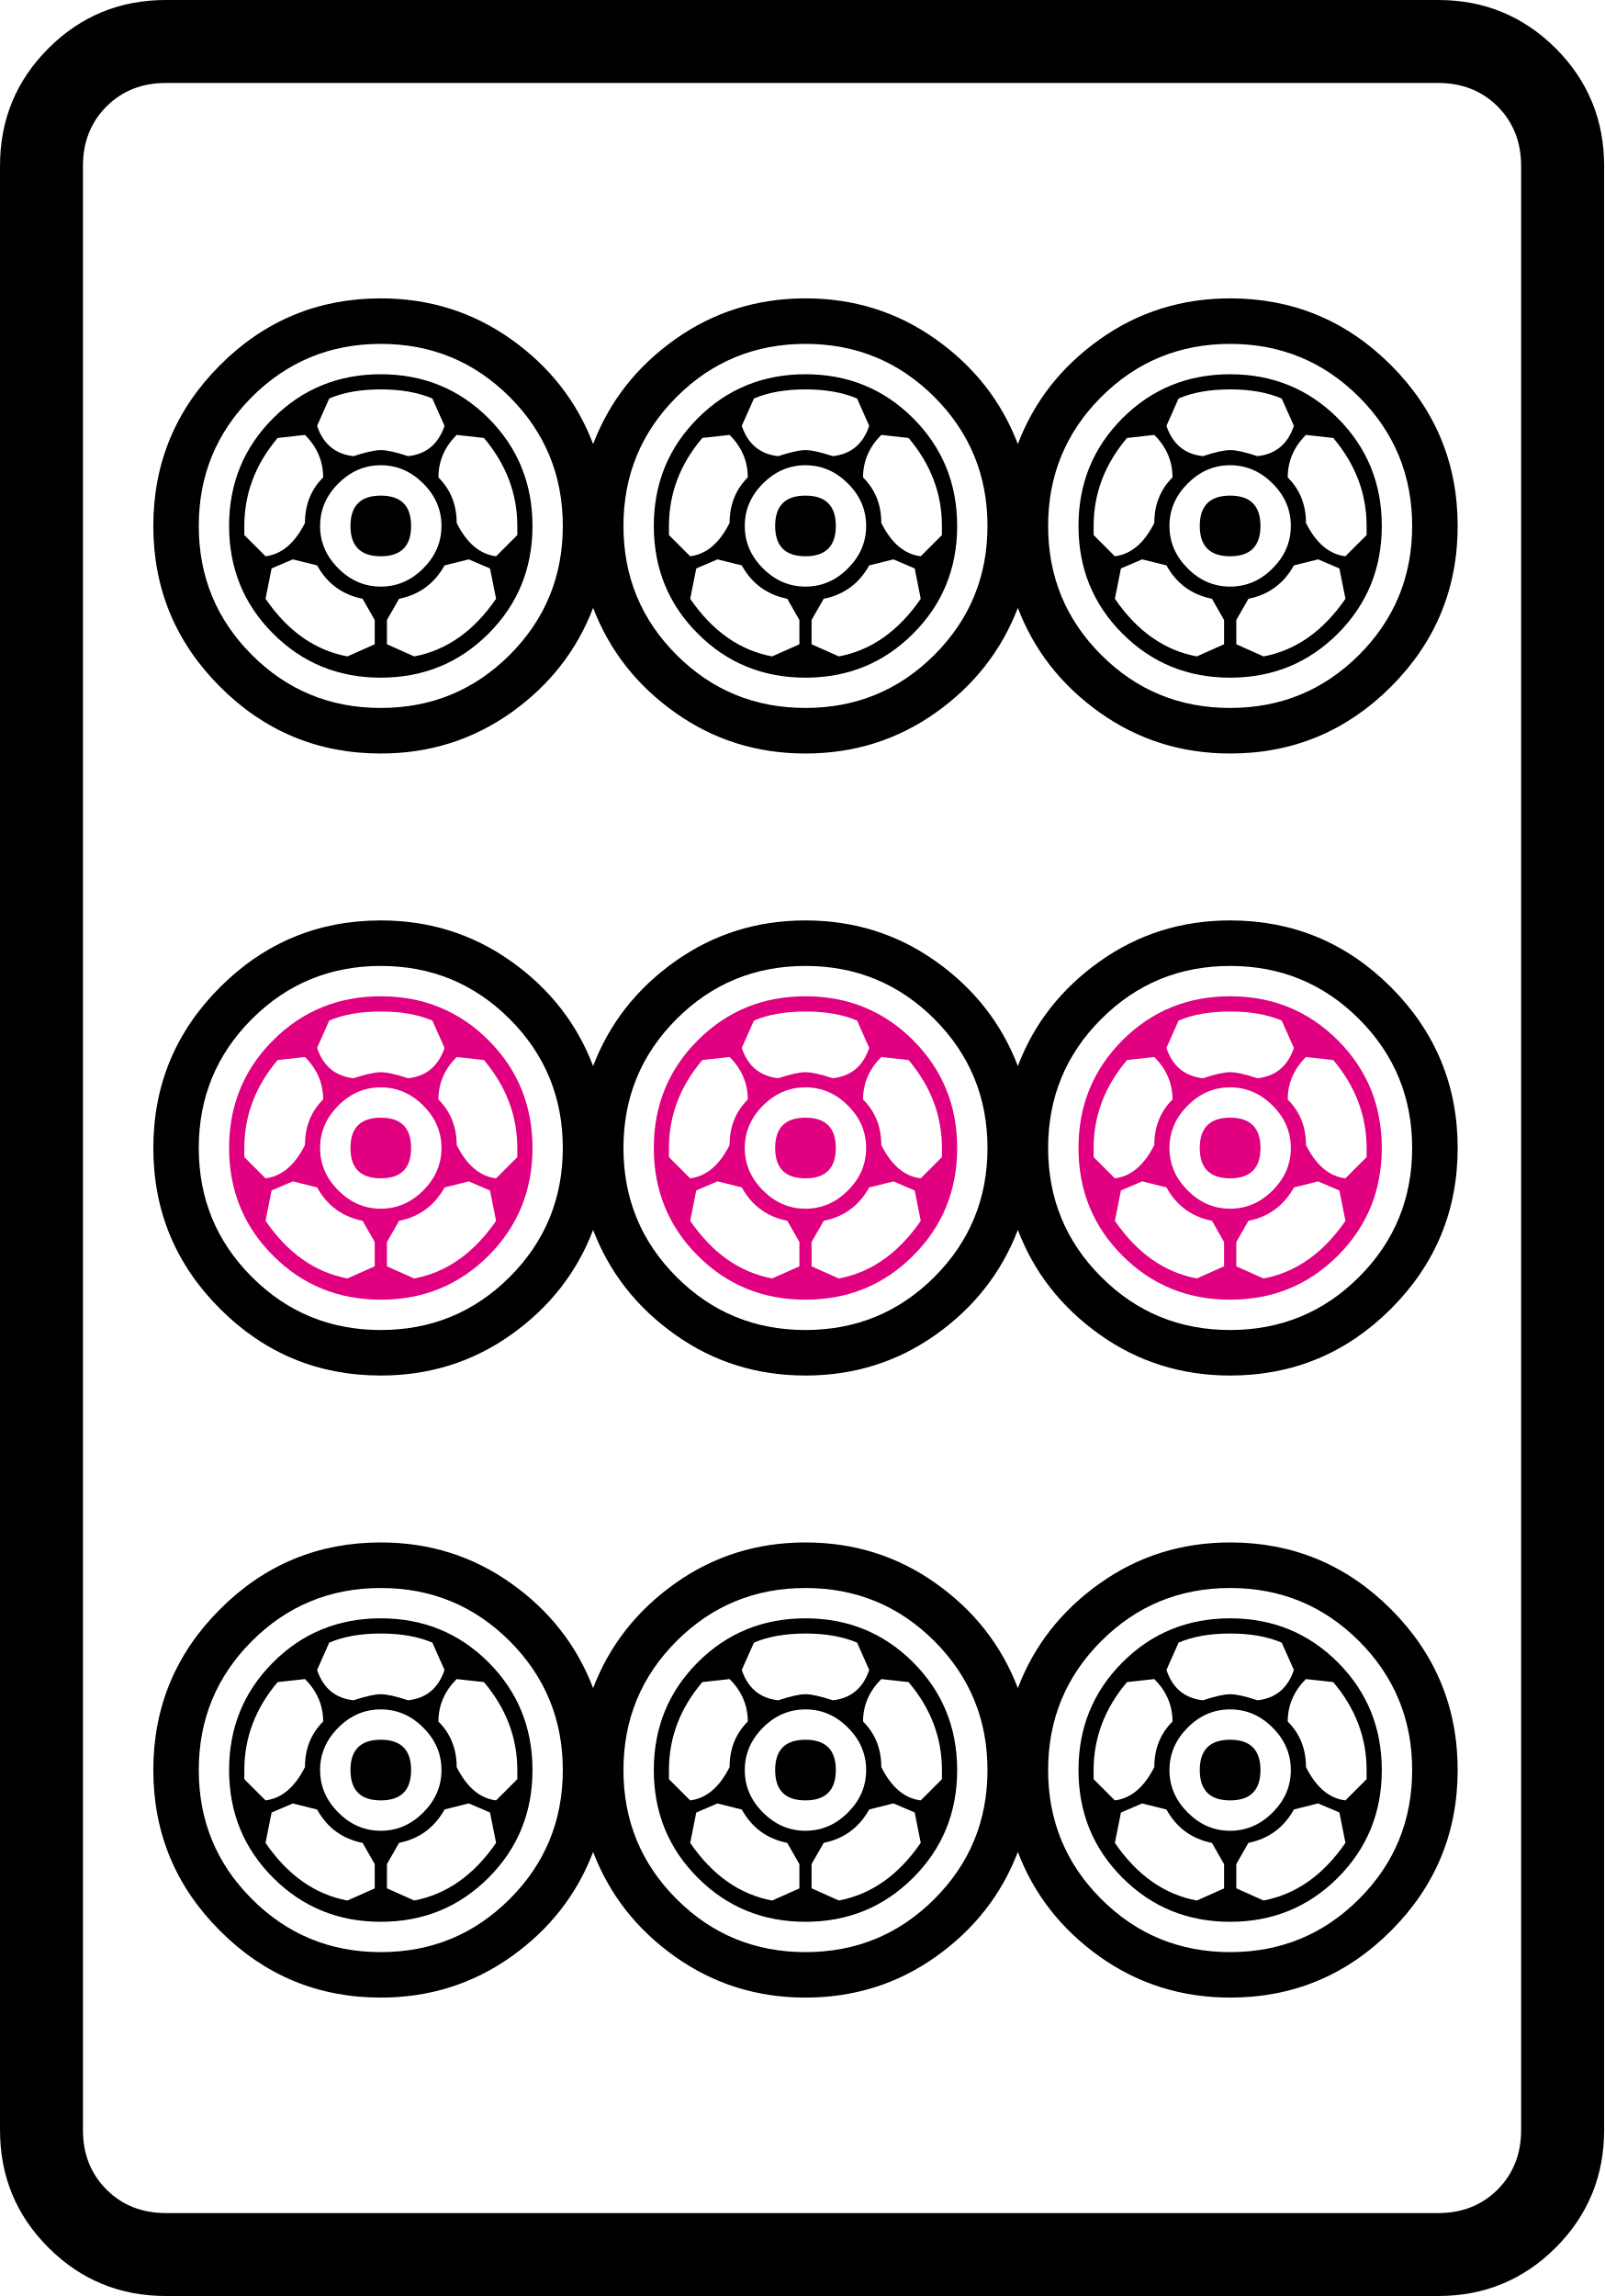
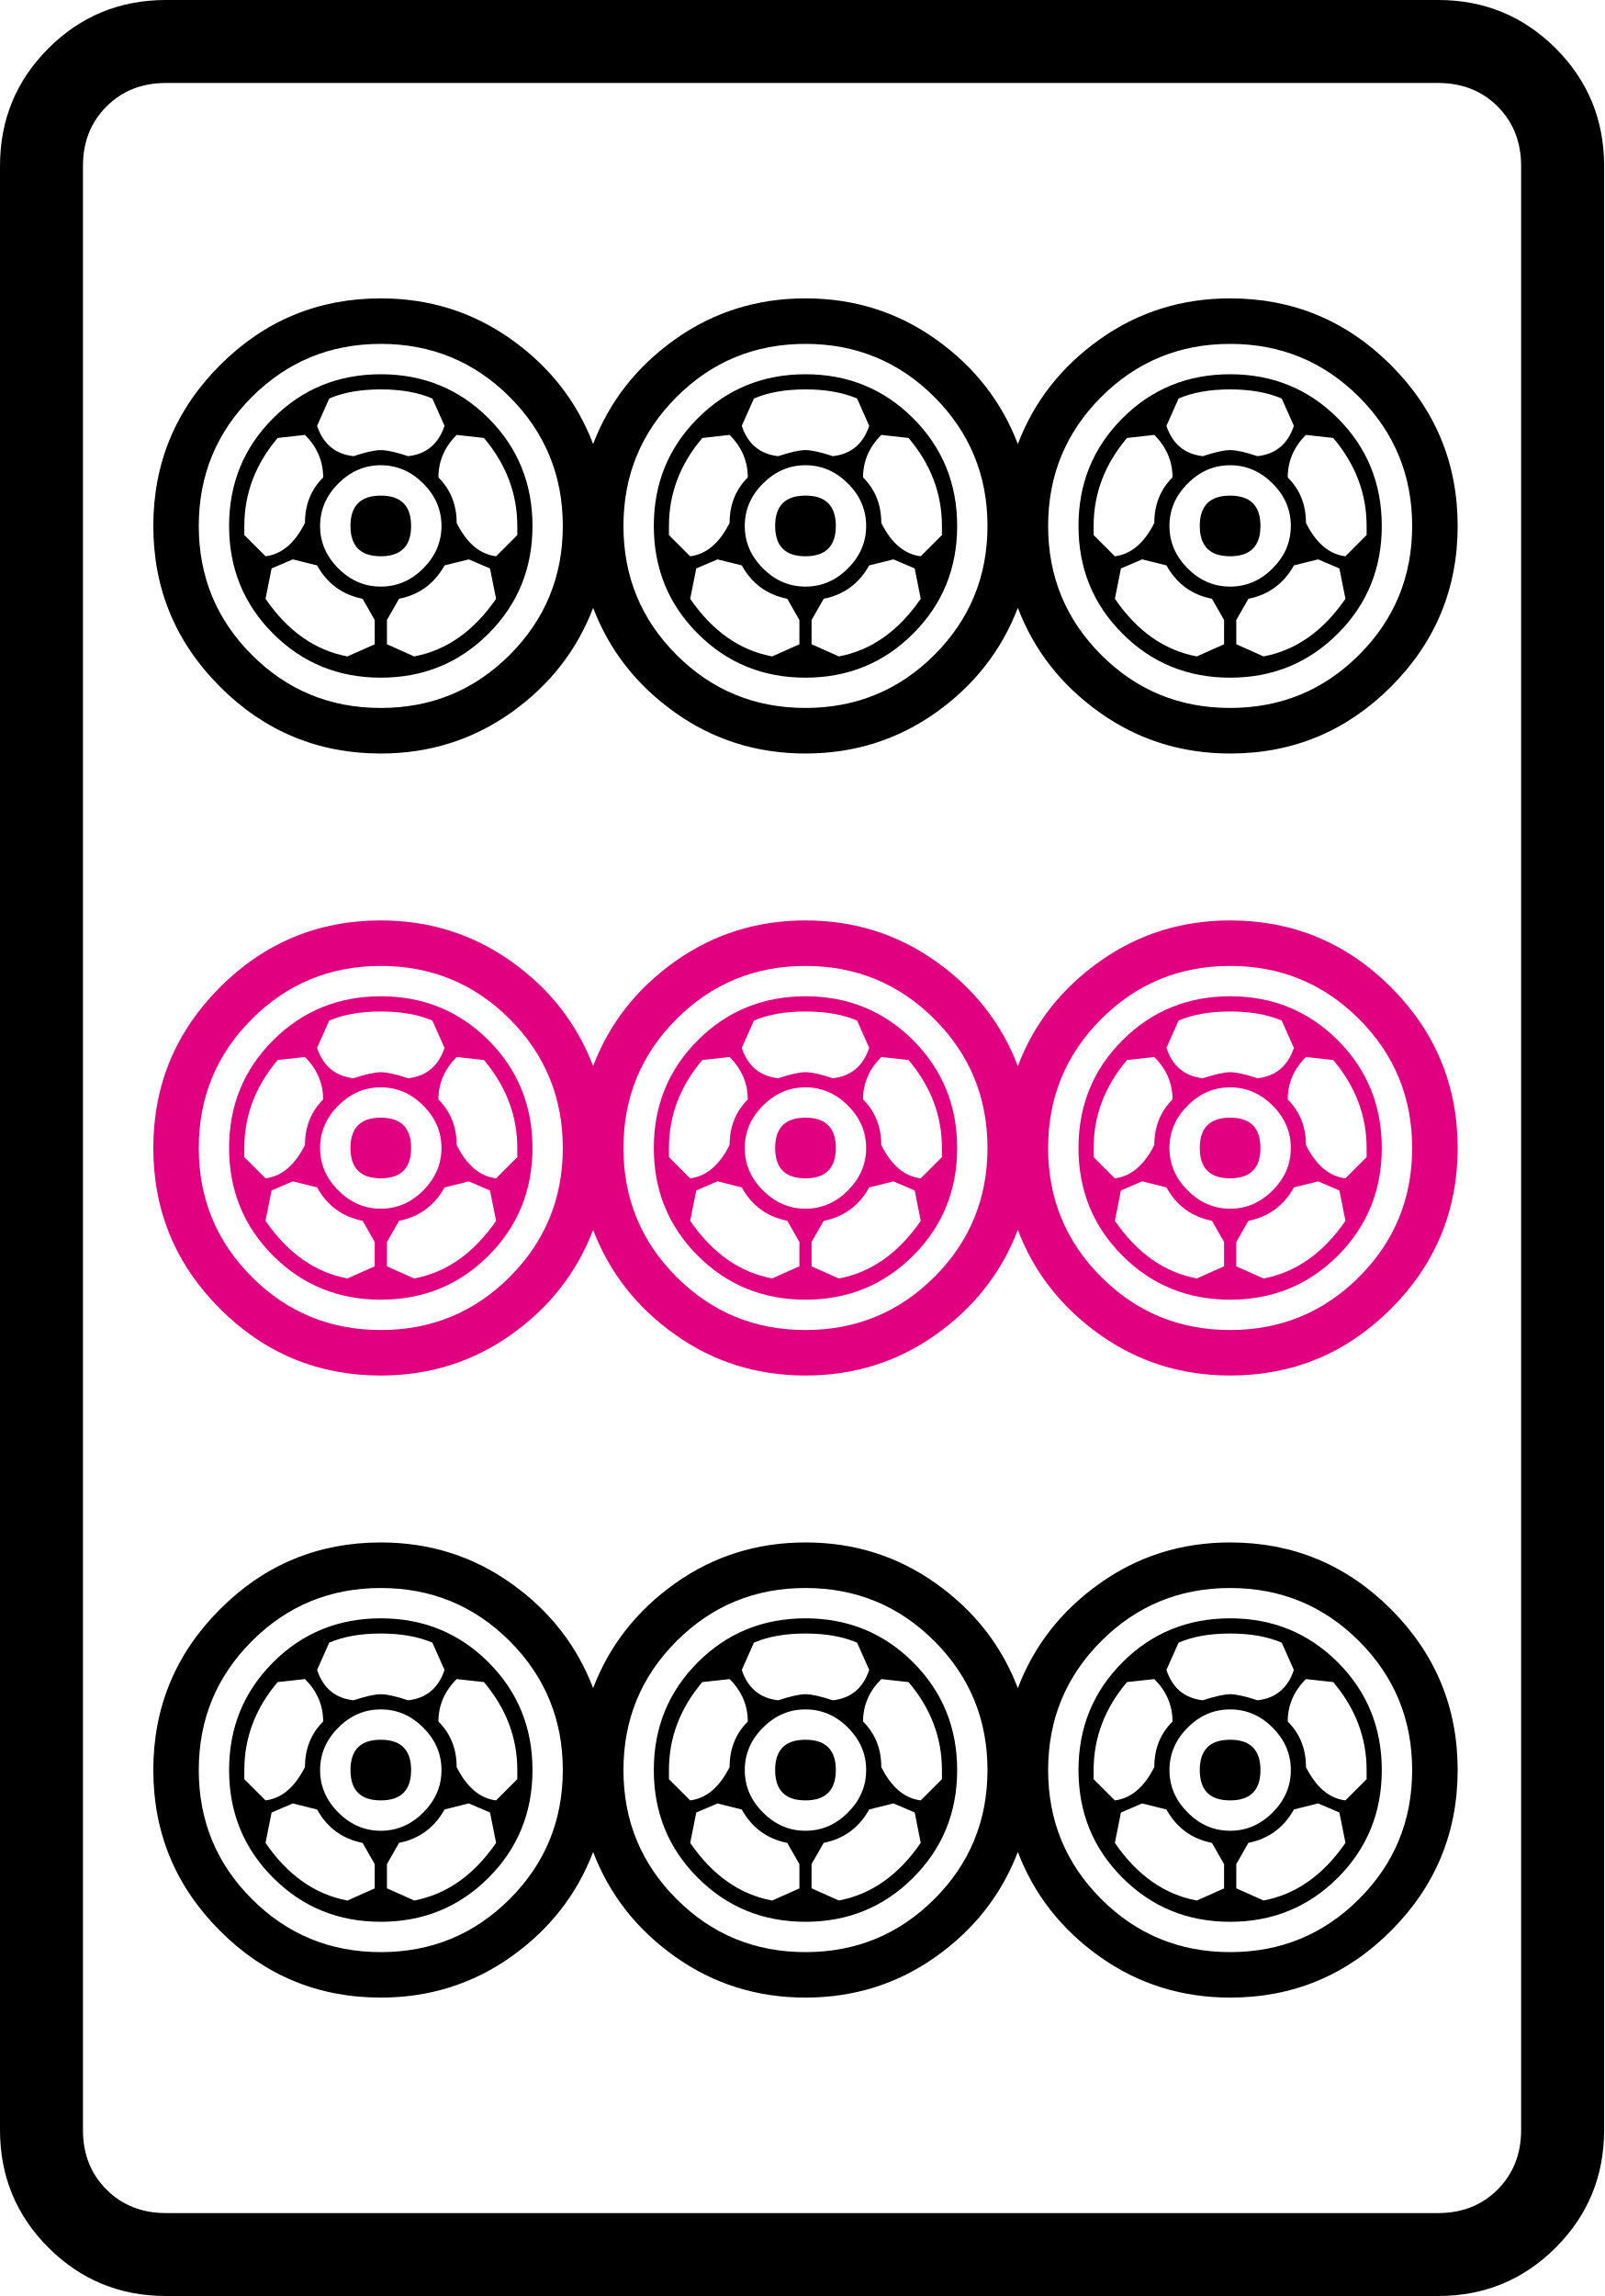
<svg xmlns="http://www.w3.org/2000/svg" version="1.1" id="图层_1" x="0px" y="0px" width="139.764" height="200" viewBox="0 0 139.764 200" enable-background="new 0 0 714 341" xml:space="preserve">
  <defs id="defs619" />
  <g transform="matrix(4.033234,0,0,4.033234,-1300.504,-611.5028)" id="g1753">
    <path id="path168" d="m 357.1,155.2 v 42.419 c 0,0.995 -0.349,1.842 -1.045,2.539 -0.697,0.697 -1.544,1.046 -2.54,1.046 h -27.483 c -0.996,0 -1.843,-0.349 -2.54,-1.046 -0.697,-0.697 -1.045,-1.544 -1.045,-2.539 V 155.2 c 0,-0.995 0.348,-1.842 1.045,-2.539 0.697,-0.697 1.543,-1.045 2.54,-1.045 h 27.483 c 0.995,0 1.842,0.349 2.54,1.045 0.696,0.697 1.045,1.544 1.045,2.539 z m -3.585,-1.792 h -27.483 c -0.519,0 -0.947,0.17 -1.285,0.508 -0.339,0.339 -0.508,0.768 -0.508,1.285 v 42.419 c 0,0.517 0.169,0.946 0.508,1.285 0.338,0.338 0.766,0.508 1.285,0.508 h 27.483 c 0.518,0 0.946,-0.17 1.284,-0.508 0.338,-0.339 0.508,-0.768 0.508,-1.285 V 155.2 c 0,-0.517 -0.17,-0.946 -0.508,-1.285 -0.338,-0.337 -0.766,-0.507 -1.284,-0.507 z" />
-     <path style="fill:#000000;fill-opacity:1" id="path170" d="m 327.2,179.883 c -0.961,-0.96 -1.441,-2.119 -1.441,-3.473 0,-1.354 0.48,-2.512 1.441,-3.473 0.961,-0.96 2.119,-1.442 3.473,-1.442 1.048,0 1.987,0.295 2.818,0.885 0.83,0.589 1.419,1.343 1.769,2.26 0.35,-0.917 0.939,-1.671 1.77,-2.26 0.83,-0.59 1.77,-0.885 2.817,-0.885 1.049,0 1.988,0.295 2.818,0.885 0.83,0.589 1.419,1.343 1.77,2.26 0.348,-0.917 0.938,-1.671 1.769,-2.26 0.829,-0.59 1.77,-0.885 2.818,-0.885 1.353,0 2.511,0.481 3.473,1.442 0.96,0.961 1.441,2.119 1.441,3.473 0,1.354 -0.481,2.513 -1.441,3.473 -0.962,0.961 -2.12,1.441 -3.473,1.441 -1.048,0 -1.989,-0.294 -2.818,-0.884 -0.83,-0.59 -1.42,-1.343 -1.769,-2.261 -0.351,0.917 -0.94,1.671 -1.77,2.261 -0.83,0.59 -1.769,0.884 -2.818,0.884 -1.048,0 -1.988,-0.294 -2.817,-0.884 -0.831,-0.59 -1.42,-1.343 -1.77,-2.261 -0.35,0.917 -0.939,1.671 -1.769,2.261 -0.831,0.59 -1.77,0.884 -2.818,0.884 -1.355,0 -2.512,-0.48 -3.473,-1.441 z m 0.688,-6.258 c -0.765,0.765 -1.147,1.693 -1.147,2.785 0,1.092 0.382,2.021 1.147,2.785 0.764,0.765 1.692,1.146 2.785,1.146 1.092,0 2.02,-0.382 2.785,-1.146 0.764,-0.764 1.147,-1.693 1.147,-2.785 0,-1.092 -0.383,-2.02 -1.147,-2.785 -0.765,-0.764 -1.693,-1.147 -2.785,-1.147 -1.092,0 -2.021,0.383 -2.785,1.147 z m 9.174,0 c -0.765,0.765 -1.147,1.693 -1.147,2.785 0,1.092 0.382,2.021 1.147,2.785 0.764,0.765 1.692,1.146 2.785,1.146 1.092,0 2.02,-0.382 2.785,-1.146 0.764,-0.764 1.147,-1.693 1.147,-2.785 0,-1.092 -0.383,-2.02 -1.147,-2.785 -0.765,-0.764 -1.693,-1.147 -2.785,-1.147 -1.093,0 -2.021,0.383 -2.785,1.147 z m 9.174,0 c -0.765,0.765 -1.147,1.693 -1.147,2.785 0,1.092 0.382,2.021 1.147,2.785 0.764,0.765 1.692,1.146 2.785,1.146 1.091,0 2.02,-0.382 2.785,-1.146 0.764,-0.764 1.147,-1.693 1.147,-2.785 0,-1.092 -0.383,-2.02 -1.147,-2.785 -0.765,-0.764 -1.693,-1.147 -2.785,-1.147 -1.093,0 -2.021,0.383 -2.785,1.147 z" />
+     <path style="fill:#e00080;fill-opacity:1;font-variation-settings:normal;opacity:1;vector-effect:none;stroke-width:1;stroke-linecap:butt;stroke-linejoin:miter;stroke-miterlimit:4;stroke-dasharray:none;stroke-dashoffset:0;stroke-opacity:1;-inkscape-stroke:none;stop-color:#000000;stop-opacity:1" id="path170" d="m 327.2,179.883 c -0.961,-0.96 -1.441,-2.119 -1.441,-3.473 0,-1.354 0.48,-2.512 1.441,-3.473 0.961,-0.96 2.119,-1.442 3.473,-1.442 1.048,0 1.987,0.295 2.818,0.885 0.83,0.589 1.419,1.343 1.769,2.26 0.35,-0.917 0.939,-1.671 1.77,-2.26 0.83,-0.59 1.77,-0.885 2.817,-0.885 1.049,0 1.988,0.295 2.818,0.885 0.83,0.589 1.419,1.343 1.77,2.26 0.348,-0.917 0.938,-1.671 1.769,-2.26 0.829,-0.59 1.77,-0.885 2.818,-0.885 1.353,0 2.511,0.481 3.473,1.442 0.96,0.961 1.441,2.119 1.441,3.473 0,1.354 -0.481,2.513 -1.441,3.473 -0.962,0.961 -2.12,1.441 -3.473,1.441 -1.048,0 -1.989,-0.294 -2.818,-0.884 -0.83,-0.59 -1.42,-1.343 -1.769,-2.261 -0.351,0.917 -0.94,1.671 -1.77,2.261 -0.83,0.59 -1.769,0.884 -2.818,0.884 -1.048,0 -1.988,-0.294 -2.817,-0.884 -0.831,-0.59 -1.42,-1.343 -1.77,-2.261 -0.35,0.917 -0.939,1.671 -1.769,2.261 -0.831,0.59 -1.77,0.884 -2.818,0.884 -1.355,0 -2.512,-0.48 -3.473,-1.441 z m 0.688,-6.258 c -0.765,0.765 -1.147,1.693 -1.147,2.785 0,1.092 0.382,2.021 1.147,2.785 0.764,0.765 1.692,1.146 2.785,1.146 1.092,0 2.02,-0.382 2.785,-1.146 0.764,-0.764 1.147,-1.693 1.147,-2.785 0,-1.092 -0.383,-2.02 -1.147,-2.785 -0.765,-0.764 -1.693,-1.147 -2.785,-1.147 -1.092,0 -2.021,0.383 -2.785,1.147 z m 9.174,0 c -0.765,0.765 -1.147,1.693 -1.147,2.785 0,1.092 0.382,2.021 1.147,2.785 0.764,0.765 1.692,1.146 2.785,1.146 1.092,0 2.02,-0.382 2.785,-1.146 0.764,-0.764 1.147,-1.693 1.147,-2.785 0,-1.092 -0.383,-2.02 -1.147,-2.785 -0.765,-0.764 -1.693,-1.147 -2.785,-1.147 -1.093,0 -2.021,0.383 -2.785,1.147 z m 9.174,0 c -0.765,0.765 -1.147,1.693 -1.147,2.785 0,1.092 0.382,2.021 1.147,2.785 0.764,0.765 1.692,1.146 2.785,1.146 1.091,0 2.02,-0.382 2.785,-1.146 0.764,-0.764 1.147,-1.693 1.147,-2.785 0,-1.092 -0.383,-2.02 -1.147,-2.785 -0.765,-0.764 -1.693,-1.147 -2.785,-1.147 -1.093,0 -2.021,0.383 -2.785,1.147 z" />
    <path style="fill:#e00080;font-variation-settings:normal;opacity:1;vector-effect:none;fill-opacity:1;stroke-width:1;stroke-linecap:butt;stroke-linejoin:miter;stroke-miterlimit:4;stroke-dasharray:none;stroke-dashoffset:0;stroke-opacity:1;-inkscape-stroke:none;stop-color:#000000;stop-opacity:1" id="path172" d="m 328.347,178.736 c -0.634,-0.633 -0.951,-1.409 -0.951,-2.326 0,-0.917 0.316,-1.693 0.951,-2.327 0.633,-0.632 1.409,-0.95 2.326,-0.95 0.917,0 1.693,0.317 2.327,0.95 0.633,0.634 0.95,1.409 0.95,2.327 0,0.917 -0.317,1.693 -0.95,2.326 -0.634,0.633 -1.409,0.95 -2.327,0.95 -0.917,0.001 -1.693,-0.316 -2.326,-0.95 z m 0.688,-2.391 c 0,-0.394 0.13,-0.721 0.393,-0.983 0,-0.349 -0.131,-0.655 -0.393,-0.917 l -0.59,0.065 c -0.481,0.569 -0.72,1.203 -0.72,1.901 v 0.196 l 0.458,0.458 c 0.349,-0.043 0.633,-0.283 0.852,-0.72 z m 1.245,1.637 c -0.438,-0.087 -0.765,-0.327 -0.983,-0.721 l -0.524,-0.131 -0.459,0.197 -0.131,0.655 c 0.48,0.699 1.07,1.114 1.769,1.245 l 0.59,-0.262 v -0.525 z m -0.983,-3.734 c 0.131,0.393 0.394,0.612 0.787,0.655 0.262,-0.086 0.458,-0.13 0.589,-0.13 0.131,0 0.328,0.044 0.59,0.13 0.393,-0.042 0.655,-0.262 0.787,-0.655 l -0.263,-0.59 c -0.306,-0.131 -0.678,-0.196 -1.114,-0.196 -0.437,0 -0.809,0.065 -1.114,0.196 z m 0.459,1.245 c -0.263,0.262 -0.394,0.568 -0.394,0.917 0,0.35 0.131,0.655 0.394,0.917 0.262,0.262 0.567,0.394 0.917,0.394 0.349,0 0.655,-0.131 0.917,-0.394 0.262,-0.263 0.394,-0.567 0.394,-0.917 0,-0.349 -0.131,-0.655 -0.394,-0.917 -0.262,-0.262 -0.568,-0.393 -0.917,-0.393 -0.35,0 -0.655,0.131 -0.917,0.393 z m 0.917,1.572 c -0.437,0 -0.655,-0.218 -0.655,-0.655 0,-0.437 0.218,-0.655 0.655,-0.655 0.436,0 0.655,0.219 0.655,0.655 0,0.437 -0.219,0.655 -0.655,0.655 z m 0.721,2.163 c 0.698,-0.131 1.288,-0.546 1.77,-1.245 l -0.132,-0.655 -0.458,-0.197 -0.523,0.131 c -0.22,0.394 -0.547,0.634 -0.983,0.721 l -0.262,0.458 v 0.525 z m 0.918,-2.883 c 0.218,0.437 0.501,0.678 0.852,0.72 l 0.458,-0.458 v -0.196 c 0,-0.698 -0.241,-1.332 -0.721,-1.901 l -0.589,-0.065 c -0.262,0.262 -0.394,0.568 -0.394,0.917 0.262,0.262 0.394,0.589 0.394,0.983 z m 5.209,2.391 c -0.634,-0.633 -0.95,-1.409 -0.95,-2.326 0,-0.917 0.316,-1.693 0.95,-2.327 0.633,-0.632 1.409,-0.95 2.326,-0.95 0.917,0 1.692,0.317 2.326,0.95 0.633,0.634 0.951,1.409 0.951,2.327 0,0.917 -0.317,1.693 -0.951,2.326 -0.634,0.633 -1.409,0.95 -2.326,0.95 -0.917,0.001 -1.694,-0.316 -2.326,-0.95 z m 0.687,-2.391 c 0,-0.394 0.131,-0.721 0.393,-0.983 0,-0.349 -0.131,-0.655 -0.393,-0.917 l -0.589,0.065 c -0.482,0.569 -0.721,1.203 -0.721,1.901 v 0.196 l 0.458,0.458 c 0.35,-0.043 0.633,-0.283 0.852,-0.72 z m 1.246,1.637 c -0.437,-0.087 -0.765,-0.327 -0.983,-0.721 l -0.524,-0.131 -0.459,0.197 -0.131,0.655 c 0.48,0.699 1.07,1.114 1.77,1.245 l 0.589,-0.262 v -0.525 z m -0.983,-3.734 c 0.131,0.393 0.394,0.612 0.787,0.655 0.262,-0.086 0.458,-0.13 0.589,-0.13 0.131,0 0.328,0.044 0.59,0.13 0.393,-0.042 0.655,-0.262 0.787,-0.655 l -0.262,-0.59 c -0.306,-0.131 -0.678,-0.196 -1.114,-0.196 -0.436,0 -0.809,0.065 -1.114,0.196 z m 0.459,1.245 c -0.263,0.262 -0.394,0.568 -0.394,0.917 0,0.35 0.131,0.655 0.394,0.917 0.262,0.262 0.567,0.394 0.917,0.394 0.349,0 0.656,-0.131 0.917,-0.394 0.263,-0.262 0.394,-0.567 0.394,-0.917 0,-0.349 -0.131,-0.655 -0.394,-0.917 -0.262,-0.262 -0.568,-0.393 -0.917,-0.393 -0.35,0 -0.655,0.131 -0.917,0.393 z m 0.917,1.572 c -0.437,0 -0.655,-0.218 -0.655,-0.655 0,-0.437 0.218,-0.655 0.655,-0.655 0.437,0 0.656,0.219 0.656,0.655 -10e-4,0.437 -0.22,0.655 -0.656,0.655 z m 0.721,2.163 c 0.698,-0.131 1.288,-0.546 1.769,-1.245 l -0.13,-0.655 -0.459,-0.197 -0.524,0.131 c -0.219,0.394 -0.547,0.634 -0.983,0.721 l -0.262,0.458 v 0.525 z m 0.917,-2.883 c 0.218,0.437 0.501,0.678 0.852,0.72 l 0.458,-0.458 v -0.196 c 0,-0.698 -0.24,-1.332 -0.721,-1.901 l -0.589,-0.065 c -0.262,0.262 -0.394,0.568 -0.394,0.917 0.263,0.262 0.394,0.589 0.394,0.983 z m 5.21,2.391 c -0.634,-0.633 -0.95,-1.409 -0.95,-2.326 0,-0.917 0.316,-1.693 0.95,-2.327 0.632,-0.632 1.409,-0.95 2.326,-0.95 0.917,0 1.692,0.317 2.326,0.95 0.633,0.634 0.95,1.409 0.95,2.327 0,0.917 -0.317,1.693 -0.95,2.326 -0.634,0.633 -1.409,0.95 -2.326,0.95 -0.917,0.001 -1.694,-0.316 -2.326,-0.95 z m 0.688,-2.391 c 0,-0.394 0.13,-0.721 0.393,-0.983 0,-0.349 -0.131,-0.655 -0.393,-0.917 l -0.59,0.065 c -0.481,0.569 -0.721,1.203 -0.721,1.901 v 0.196 l 0.458,0.458 c 0.349,-0.043 0.634,-0.283 0.853,-0.72 z m 1.245,1.637 c -0.438,-0.087 -0.765,-0.327 -0.983,-0.721 l -0.524,-0.131 -0.459,0.197 -0.131,0.655 c 0.48,0.699 1.07,1.114 1.77,1.245 l 0.589,-0.262 v -0.525 z m -0.983,-3.734 c 0.131,0.393 0.394,0.612 0.787,0.655 0.262,-0.086 0.458,-0.13 0.59,-0.13 0.132,0 0.328,0.044 0.589,0.13 0.394,-0.042 0.656,-0.262 0.787,-0.655 l -0.263,-0.59 c -0.306,-0.131 -0.678,-0.196 -1.114,-0.196 -0.438,0 -0.809,0.065 -1.114,0.196 z m 0.459,1.245 c -0.262,0.262 -0.394,0.568 -0.394,0.917 0,0.35 0.132,0.655 0.394,0.917 0.262,0.262 0.567,0.394 0.917,0.394 0.349,0 0.655,-0.131 0.917,-0.394 0.263,-0.262 0.394,-0.567 0.394,-0.917 0,-0.349 -0.131,-0.655 -0.394,-0.917 -0.262,-0.262 -0.568,-0.393 -0.917,-0.393 -0.35,0 -0.656,0.131 -0.917,0.393 z m 0.917,1.572 c -0.438,0 -0.656,-0.218 -0.656,-0.655 0,-0.437 0.218,-0.655 0.656,-0.655 0.436,0 0.655,0.219 0.655,0.655 0,0.437 -0.219,0.655 -0.655,0.655 z m 0.721,2.163 c 0.698,-0.131 1.288,-0.546 1.77,-1.245 l -0.131,-0.655 -0.459,-0.197 -0.523,0.131 c -0.22,0.394 -0.547,0.634 -0.983,0.721 l -0.262,0.458 v 0.525 z m 0.917,-2.883 c 0.218,0.437 0.502,0.678 0.852,0.72 l 0.458,-0.458 v -0.196 c 0,-0.698 -0.24,-1.332 -0.721,-1.901 l -0.59,-0.065 c -0.262,0.262 -0.393,0.568 -0.393,0.917 0.263,0.262 0.394,0.589 0.394,0.983 z" />
    <path style="fill:#000000;fill-opacity:1" id="path174" d="m 327.2,193.317 c -0.961,-0.96 -1.441,-2.118 -1.441,-3.473 0,-1.354 0.48,-2.512 1.441,-3.473 0.961,-0.961 2.119,-1.442 3.473,-1.442 1.048,0 1.987,0.295 2.818,0.885 0.83,0.589 1.419,1.343 1.769,2.261 0.35,-0.917 0.939,-1.671 1.77,-2.261 0.83,-0.59 1.77,-0.885 2.817,-0.885 1.049,0 1.988,0.295 2.818,0.885 0.83,0.589 1.419,1.343 1.77,2.261 0.348,-0.917 0.938,-1.671 1.769,-2.261 0.829,-0.59 1.77,-0.885 2.818,-0.885 1.353,0 2.511,0.481 3.473,1.442 0.96,0.961 1.441,2.119 1.441,3.473 0,1.354 -0.481,2.513 -1.441,3.473 -0.962,0.962 -2.12,1.442 -3.473,1.442 -1.048,0 -1.989,-0.295 -2.818,-0.884 -0.83,-0.59 -1.42,-1.344 -1.769,-2.261 -0.351,0.917 -0.94,1.671 -1.77,2.261 -0.83,0.589 -1.769,0.884 -2.818,0.884 -1.048,0 -1.988,-0.295 -2.817,-0.884 -0.831,-0.59 -1.42,-1.344 -1.77,-2.261 -0.35,0.917 -0.939,1.671 -1.769,2.261 -0.831,0.589 -1.77,0.884 -2.818,0.884 -1.355,0 -2.512,-0.48 -3.473,-1.442 z m 0.688,-6.257 c -0.765,0.765 -1.147,1.693 -1.147,2.785 0,1.093 0.382,2.021 1.147,2.785 0.764,0.765 1.692,1.147 2.785,1.147 1.092,0 2.02,-0.382 2.785,-1.147 0.764,-0.763 1.147,-1.692 1.147,-2.785 0,-1.092 -0.383,-2.02 -1.147,-2.785 -0.765,-0.764 -1.693,-1.147 -2.785,-1.147 -1.092,0 -2.021,0.383 -2.785,1.147 z m 0.459,5.111 c -0.634,-0.633 -0.951,-1.409 -0.951,-2.326 0,-0.917 0.316,-1.692 0.951,-2.327 0.633,-0.633 1.409,-0.95 2.326,-0.95 0.917,0 1.693,0.317 2.327,0.95 0.633,0.634 0.95,1.41 0.95,2.327 0,0.917 -0.317,1.693 -0.95,2.326 -0.634,0.634 -1.409,0.951 -2.327,0.951 -0.917,0 -1.693,-0.317 -2.326,-0.951 z m 0.688,-2.391 c 0,-0.394 0.13,-0.722 0.393,-0.983 0,-0.349 -0.131,-0.656 -0.393,-0.917 l -0.59,0.065 c -0.481,0.568 -0.72,1.202 -0.72,1.9 v 0.197 l 0.458,0.458 c 0.349,-0.043 0.633,-0.284 0.852,-0.72 z m 1.245,1.638 c -0.438,-0.087 -0.765,-0.328 -0.983,-0.721 l -0.524,-0.131 -0.459,0.196 -0.131,0.656 c 0.48,0.699 1.07,1.114 1.769,1.245 l 0.59,-0.262 v -0.524 z m -0.983,-3.735 c 0.131,0.393 0.394,0.612 0.787,0.655 0.262,-0.086 0.458,-0.131 0.589,-0.131 0.131,0 0.328,0.045 0.59,0.131 0.393,-0.043 0.655,-0.262 0.787,-0.655 l -0.263,-0.59 c -0.306,-0.131 -0.678,-0.197 -1.114,-0.197 -0.437,0 -0.809,0.066 -1.114,0.197 z m 0.459,1.245 c -0.263,0.262 -0.394,0.568 -0.394,0.917 0,0.351 0.131,0.655 0.394,0.917 0.262,0.263 0.567,0.394 0.917,0.394 0.349,0 0.655,-0.131 0.917,-0.394 0.262,-0.262 0.394,-0.566 0.394,-0.917 0,-0.349 -0.131,-0.655 -0.394,-0.917 -0.262,-0.263 -0.568,-0.393 -0.917,-0.393 -0.35,0 -0.655,0.13 -0.917,0.393 z m 0.917,1.572 c -0.437,0 -0.655,-0.218 -0.655,-0.655 0,-0.436 0.218,-0.655 0.655,-0.655 0.436,0 0.655,0.219 0.655,0.655 0,0.437 -0.219,0.655 -0.655,0.655 z m 0.721,2.162 c 0.698,-0.131 1.288,-0.545 1.77,-1.245 l -0.132,-0.656 -0.458,-0.196 -0.523,0.131 c -0.22,0.393 -0.547,0.634 -0.983,0.721 l -0.262,0.458 v 0.524 z m 0.918,-2.882 c 0.218,0.436 0.501,0.677 0.852,0.72 l 0.458,-0.458 v -0.197 c 0,-0.698 -0.241,-1.332 -0.721,-1.9 l -0.589,-0.065 c -0.262,0.262 -0.394,0.568 -0.394,0.917 0.262,0.261 0.394,0.589 0.394,0.983 z m 4.75,-2.72 c -0.765,0.765 -1.147,1.693 -1.147,2.785 0,1.093 0.382,2.021 1.147,2.785 0.764,0.765 1.692,1.147 2.785,1.147 1.092,0 2.02,-0.382 2.785,-1.147 0.764,-0.763 1.147,-1.692 1.147,-2.785 0,-1.092 -0.383,-2.02 -1.147,-2.785 -0.765,-0.764 -1.693,-1.147 -2.785,-1.147 -1.093,0 -2.021,0.383 -2.785,1.147 z m 0.459,5.111 c -0.634,-0.633 -0.95,-1.409 -0.95,-2.326 0,-0.917 0.316,-1.692 0.95,-2.327 0.633,-0.633 1.409,-0.95 2.326,-0.95 0.917,0 1.692,0.317 2.326,0.95 0.633,0.634 0.951,1.41 0.951,2.327 0,0.917 -0.317,1.693 -0.951,2.326 -0.634,0.634 -1.409,0.951 -2.326,0.951 -0.917,0 -1.694,-0.317 -2.326,-0.951 z m 0.687,-2.391 c 0,-0.394 0.131,-0.722 0.393,-0.983 0,-0.349 -0.131,-0.656 -0.393,-0.917 l -0.589,0.065 c -0.482,0.568 -0.721,1.202 -0.721,1.9 v 0.197 l 0.458,0.458 c 0.35,-0.043 0.633,-0.284 0.852,-0.72 z m 1.246,1.638 c -0.437,-0.087 -0.765,-0.328 -0.983,-0.721 l -0.524,-0.131 -0.459,0.196 -0.131,0.656 c 0.48,0.699 1.07,1.114 1.77,1.245 l 0.589,-0.262 v -0.524 z m -0.983,-3.735 c 0.131,0.393 0.394,0.612 0.787,0.655 0.262,-0.086 0.458,-0.131 0.589,-0.131 0.131,0 0.328,0.045 0.59,0.131 0.393,-0.043 0.655,-0.262 0.787,-0.655 l -0.262,-0.59 c -0.306,-0.131 -0.678,-0.197 -1.114,-0.197 -0.436,0 -0.809,0.066 -1.114,0.197 z m 0.459,1.245 c -0.263,0.262 -0.394,0.568 -0.394,0.917 0,0.351 0.131,0.655 0.394,0.917 0.262,0.263 0.567,0.394 0.917,0.394 0.349,0 0.656,-0.131 0.917,-0.394 0.263,-0.262 0.394,-0.566 0.394,-0.917 0,-0.349 -0.131,-0.655 -0.394,-0.917 -0.262,-0.263 -0.568,-0.393 -0.917,-0.393 -0.35,0 -0.655,0.13 -0.917,0.393 z m 0.917,1.572 c -0.437,0 -0.655,-0.218 -0.655,-0.655 0,-0.436 0.218,-0.655 0.655,-0.655 0.437,0 0.656,0.219 0.656,0.655 -10e-4,0.437 -0.22,0.655 -0.656,0.655 z m 0.721,2.162 c 0.698,-0.131 1.288,-0.545 1.769,-1.245 l -0.13,-0.656 -0.459,-0.196 -0.524,0.131 c -0.219,0.393 -0.547,0.634 -0.983,0.721 l -0.262,0.458 v 0.524 z m 0.917,-2.882 c 0.218,0.436 0.501,0.677 0.852,0.72 l 0.458,-0.458 v -0.197 c 0,-0.698 -0.24,-1.332 -0.721,-1.9 l -0.589,-0.065 c -0.262,0.262 -0.394,0.568 -0.394,0.917 0.263,0.261 0.394,0.589 0.394,0.983 z m 4.751,-2.72 c -0.765,0.765 -1.147,1.693 -1.147,2.785 0,1.093 0.382,2.021 1.147,2.785 0.764,0.765 1.692,1.147 2.785,1.147 1.091,0 2.02,-0.382 2.785,-1.147 0.764,-0.763 1.147,-1.692 1.147,-2.785 0,-1.092 -0.383,-2.02 -1.147,-2.785 -0.765,-0.764 -1.693,-1.147 -2.785,-1.147 -1.093,0 -2.021,0.383 -2.785,1.147 z m 0.459,5.111 c -0.634,-0.633 -0.95,-1.409 -0.95,-2.326 0,-0.917 0.316,-1.692 0.95,-2.327 0.632,-0.633 1.409,-0.95 2.326,-0.95 0.917,0 1.692,0.317 2.326,0.95 0.633,0.634 0.95,1.41 0.95,2.327 0,0.917 -0.317,1.693 -0.95,2.326 -0.634,0.634 -1.409,0.951 -2.326,0.951 -0.917,0 -1.694,-0.317 -2.326,-0.951 z m 0.688,-2.391 c 0,-0.394 0.13,-0.722 0.393,-0.983 0,-0.349 -0.131,-0.656 -0.393,-0.917 l -0.59,0.065 c -0.481,0.568 -0.721,1.202 -0.721,1.9 v 0.197 l 0.458,0.458 c 0.349,-0.043 0.634,-0.284 0.853,-0.72 z m 1.245,1.638 c -0.438,-0.087 -0.765,-0.328 -0.983,-0.721 l -0.524,-0.131 -0.459,0.196 -0.131,0.656 c 0.48,0.699 1.07,1.114 1.77,1.245 l 0.589,-0.262 v -0.524 z m -0.983,-3.735 c 0.131,0.393 0.394,0.612 0.787,0.655 0.262,-0.086 0.458,-0.131 0.59,-0.131 0.132,0 0.328,0.045 0.589,0.131 0.394,-0.043 0.656,-0.262 0.787,-0.655 l -0.263,-0.59 c -0.306,-0.131 -0.678,-0.197 -1.114,-0.197 -0.438,0 -0.809,0.066 -1.114,0.197 z m 0.459,1.245 c -0.262,0.262 -0.394,0.568 -0.394,0.917 0,0.351 0.132,0.655 0.394,0.917 0.262,0.263 0.567,0.394 0.917,0.394 0.349,0 0.655,-0.131 0.917,-0.394 0.263,-0.262 0.394,-0.566 0.394,-0.917 0,-0.349 -0.131,-0.655 -0.394,-0.917 -0.262,-0.263 -0.568,-0.393 -0.917,-0.393 -0.35,0 -0.656,0.13 -0.917,0.393 z m 0.917,1.572 c -0.438,0 -0.656,-0.218 -0.656,-0.655 0,-0.436 0.218,-0.655 0.656,-0.655 0.436,0 0.655,0.219 0.655,0.655 0,0.437 -0.219,0.655 -0.655,0.655 z m 0.721,2.162 c 0.698,-0.131 1.288,-0.545 1.77,-1.245 l -0.131,-0.656 -0.459,-0.196 -0.523,0.131 c -0.22,0.393 -0.547,0.634 -0.983,0.721 l -0.262,0.458 v 0.524 z m 0.917,-2.882 c 0.218,0.436 0.502,0.677 0.852,0.72 l 0.458,-0.458 v -0.197 c 0,-0.698 -0.24,-1.332 -0.721,-1.9 l -0.59,-0.065 c -0.262,0.262 -0.393,0.568 -0.393,0.917 0.263,0.261 0.394,0.589 0.394,0.983 z" />
    <path style="fill:#000000;fill-opacity:1" id="path1" d="m 327.2,166.448 c -0.961,-0.96 -1.441,-2.119 -1.441,-3.473 0,-1.354 0.48,-2.511 1.441,-3.473 0.961,-0.961 2.119,-1.442 3.473,-1.442 1.048,0 1.987,0.295 2.818,0.885 0.83,0.59 1.419,1.343 1.769,2.261 0.35,-0.917 0.939,-1.671 1.77,-2.261 0.83,-0.59 1.77,-0.885 2.817,-0.885 1.049,0 1.988,0.295 2.818,0.885 0.83,0.59 1.419,1.343 1.77,2.261 0.348,-0.917 0.938,-1.671 1.769,-2.261 0.829,-0.59 1.77,-0.885 2.818,-0.885 1.353,0 2.511,0.481 3.473,1.442 0.96,0.961 1.441,2.119 1.441,3.473 0,1.354 -0.481,2.513 -1.441,3.473 -0.962,0.961 -2.12,1.442 -3.473,1.442 -1.048,0 -1.989,-0.295 -2.818,-0.885 -0.83,-0.59 -1.42,-1.344 -1.769,-2.261 -0.351,0.917 -0.94,1.671 -1.77,2.261 -0.83,0.589 -1.769,0.885 -2.818,0.885 -1.048,0 -1.988,-0.295 -2.817,-0.885 -0.831,-0.59 -1.42,-1.344 -1.77,-2.261 -0.35,0.917 -0.939,1.671 -1.769,2.261 -0.831,0.589 -1.77,0.885 -2.818,0.885 -1.355,0 -2.512,-0.48 -3.473,-1.442 z m 0.688,-6.258 c -0.765,0.765 -1.147,1.693 -1.147,2.785 0,1.093 0.382,2.021 1.147,2.785 0.764,0.765 1.692,1.146 2.785,1.146 1.092,0 2.02,-0.382 2.785,-1.146 0.764,-0.764 1.147,-1.692 1.147,-2.785 0,-1.092 -0.383,-2.02 -1.147,-2.785 -0.765,-0.764 -1.693,-1.147 -2.785,-1.147 -1.092,0 -2.021,0.383 -2.785,1.147 z m 0.459,5.111 c -0.634,-0.633 -0.951,-1.409 -0.951,-2.326 0,-0.917 0.316,-1.692 0.951,-2.326 0.633,-0.633 1.409,-0.95 2.326,-0.95 0.917,0 1.693,0.317 2.327,0.95 0.633,0.634 0.95,1.409 0.95,2.326 0,0.917 -0.317,1.693 -0.95,2.326 -0.634,0.634 -1.409,0.951 -2.327,0.951 -0.917,0 -1.693,-0.317 -2.326,-0.951 z m 0.688,-2.391 c 0,-0.394 0.13,-0.721 0.393,-0.983 0,-0.35 -0.131,-0.656 -0.393,-0.918 l -0.59,0.066 c -0.481,0.568 -0.72,1.202 -0.72,1.9 v 0.197 l 0.458,0.458 c 0.349,-0.043 0.633,-0.283 0.852,-0.72 z m 1.245,1.638 c -0.438,-0.087 -0.765,-0.328 -0.983,-0.721 l -0.524,-0.13 -0.459,0.196 -0.131,0.655 c 0.48,0.7 1.07,1.114 1.769,1.245 l 0.59,-0.262 v -0.524 z m -0.983,-3.735 c 0.131,0.393 0.394,0.612 0.787,0.655 0.262,-0.086 0.458,-0.131 0.589,-0.131 0.131,0 0.328,0.044 0.59,0.131 0.393,-0.043 0.655,-0.262 0.787,-0.655 l -0.263,-0.59 c -0.306,-0.131 -0.678,-0.197 -1.114,-0.197 -0.437,0 -0.809,0.065 -1.114,0.197 z m 0.459,1.245 c -0.263,0.262 -0.394,0.568 -0.394,0.917 0,0.351 0.131,0.655 0.394,0.917 0.262,0.263 0.567,0.393 0.917,0.393 0.349,0 0.655,-0.13 0.917,-0.393 0.262,-0.262 0.394,-0.567 0.394,-0.917 0,-0.349 -0.131,-0.655 -0.394,-0.917 -0.262,-0.262 -0.568,-0.394 -0.917,-0.394 -0.35,0 -0.655,0.132 -0.917,0.394 z m 0.917,1.572 c -0.437,0 -0.655,-0.218 -0.655,-0.655 0,-0.436 0.218,-0.655 0.655,-0.655 0.436,0 0.655,0.219 0.655,0.655 0,0.437 -0.219,0.655 -0.655,0.655 z m 0.721,2.163 c 0.698,-0.131 1.288,-0.545 1.77,-1.245 l -0.132,-0.655 -0.458,-0.196 -0.523,0.13 c -0.22,0.394 -0.547,0.634 -0.983,0.721 l -0.262,0.458 v 0.524 z m 0.918,-2.883 c 0.218,0.437 0.501,0.677 0.852,0.72 l 0.458,-0.458 v -0.197 c 0,-0.698 -0.241,-1.332 -0.721,-1.9 l -0.589,-0.066 c -0.262,0.262 -0.394,0.568 -0.394,0.918 0.262,0.262 0.394,0.589 0.394,0.983 z m 4.75,-2.72 c -0.765,0.765 -1.147,1.693 -1.147,2.785 0,1.093 0.382,2.021 1.147,2.785 0.764,0.765 1.692,1.146 2.785,1.146 1.092,0 2.02,-0.382 2.785,-1.146 0.764,-0.764 1.147,-1.692 1.147,-2.785 0,-1.092 -0.383,-2.02 -1.147,-2.785 -0.765,-0.764 -1.693,-1.147 -2.785,-1.147 -1.093,0 -2.021,0.383 -2.785,1.147 z m 0.459,5.111 c -0.634,-0.633 -0.95,-1.409 -0.95,-2.326 0,-0.917 0.316,-1.692 0.95,-2.326 0.633,-0.633 1.409,-0.95 2.326,-0.95 0.917,0 1.692,0.317 2.326,0.95 0.633,0.634 0.951,1.409 0.951,2.326 0,0.917 -0.317,1.693 -0.951,2.326 -0.634,0.634 -1.409,0.951 -2.326,0.951 -0.917,0 -1.694,-0.317 -2.326,-0.951 z m 0.687,-2.391 c 0,-0.394 0.131,-0.721 0.393,-0.983 0,-0.35 -0.131,-0.656 -0.393,-0.918 l -0.589,0.066 c -0.482,0.568 -0.721,1.202 -0.721,1.9 v 0.197 l 0.458,0.458 c 0.35,-0.043 0.633,-0.283 0.852,-0.72 z m 1.246,1.638 c -0.437,-0.087 -0.765,-0.328 -0.983,-0.721 l -0.524,-0.13 -0.459,0.196 -0.131,0.655 c 0.48,0.7 1.07,1.114 1.77,1.245 l 0.589,-0.262 v -0.524 z m -0.983,-3.735 c 0.131,0.393 0.394,0.612 0.787,0.655 0.262,-0.086 0.458,-0.131 0.589,-0.131 0.131,0 0.328,0.044 0.59,0.131 0.393,-0.043 0.655,-0.262 0.787,-0.655 l -0.262,-0.59 c -0.306,-0.131 -0.678,-0.197 -1.114,-0.197 -0.436,0 -0.809,0.065 -1.114,0.197 z m 0.459,1.245 c -0.263,0.262 -0.394,0.568 -0.394,0.917 0,0.351 0.131,0.655 0.394,0.917 0.262,0.263 0.567,0.393 0.917,0.393 0.349,0 0.656,-0.13 0.917,-0.393 0.263,-0.262 0.394,-0.567 0.394,-0.917 0,-0.349 -0.131,-0.655 -0.394,-0.917 -0.262,-0.262 -0.568,-0.394 -0.917,-0.394 -0.35,0 -0.655,0.132 -0.917,0.394 z m 0.917,1.572 c -0.437,0 -0.655,-0.218 -0.655,-0.655 0,-0.436 0.218,-0.655 0.655,-0.655 0.437,0 0.656,0.219 0.656,0.655 -10e-4,0.437 -0.22,0.655 -0.656,0.655 z m 0.721,2.163 c 0.698,-0.131 1.288,-0.545 1.769,-1.245 l -0.13,-0.655 -0.459,-0.196 -0.524,0.13 c -0.219,0.394 -0.547,0.634 -0.983,0.721 l -0.262,0.458 v 0.524 z m 0.917,-2.883 c 0.218,0.437 0.501,0.677 0.852,0.72 l 0.458,-0.458 v -0.197 c 0,-0.698 -0.24,-1.332 -0.721,-1.9 l -0.589,-0.066 c -0.262,0.262 -0.394,0.568 -0.394,0.918 0.263,0.262 0.394,0.589 0.394,0.983 z m 4.751,-2.72 c -0.765,0.765 -1.147,1.693 -1.147,2.785 0,1.093 0.382,2.021 1.147,2.785 0.764,0.765 1.692,1.146 2.785,1.146 1.091,0 2.02,-0.382 2.785,-1.146 0.764,-0.764 1.147,-1.692 1.147,-2.785 0,-1.092 -0.383,-2.02 -1.147,-2.785 -0.765,-0.764 -1.693,-1.147 -2.785,-1.147 -1.093,0 -2.021,0.383 -2.785,1.147 z m 0.459,5.111 c -0.634,-0.633 -0.95,-1.409 -0.95,-2.326 0,-0.917 0.316,-1.692 0.95,-2.326 0.632,-0.633 1.409,-0.95 2.326,-0.95 0.917,0 1.692,0.317 2.326,0.95 0.633,0.634 0.95,1.409 0.95,2.326 0,0.917 -0.317,1.693 -0.95,2.326 -0.634,0.634 -1.409,0.951 -2.326,0.951 -0.917,0 -1.694,-0.317 -2.326,-0.951 z m 0.688,-2.391 c 0,-0.394 0.13,-0.721 0.393,-0.983 0,-0.35 -0.131,-0.656 -0.393,-0.918 l -0.59,0.066 c -0.481,0.568 -0.721,1.202 -0.721,1.9 v 0.197 l 0.458,0.458 c 0.349,-0.043 0.634,-0.283 0.853,-0.72 z m 1.245,1.638 c -0.438,-0.087 -0.765,-0.328 -0.983,-0.721 l -0.524,-0.13 -0.459,0.196 -0.131,0.655 c 0.48,0.7 1.07,1.114 1.77,1.245 l 0.589,-0.262 v -0.524 z m -0.983,-3.735 c 0.131,0.393 0.394,0.612 0.787,0.655 0.262,-0.086 0.458,-0.131 0.59,-0.131 0.132,0 0.328,0.044 0.589,0.131 0.394,-0.043 0.656,-0.262 0.787,-0.655 l -0.263,-0.59 c -0.306,-0.131 -0.678,-0.197 -1.114,-0.197 -0.438,0 -0.809,0.065 -1.114,0.197 z m 0.459,1.245 c -0.262,0.262 -0.394,0.568 -0.394,0.917 0,0.351 0.132,0.655 0.394,0.917 0.262,0.263 0.567,0.393 0.917,0.393 0.349,0 0.655,-0.13 0.917,-0.393 0.263,-0.262 0.394,-0.567 0.394,-0.917 0,-0.349 -0.131,-0.655 -0.394,-0.917 -0.262,-0.262 -0.568,-0.394 -0.917,-0.394 -0.35,0 -0.656,0.132 -0.917,0.394 z m 0.917,1.572 c -0.438,0 -0.656,-0.218 -0.656,-0.655 0,-0.436 0.218,-0.655 0.656,-0.655 0.436,0 0.655,0.219 0.655,0.655 0,0.437 -0.219,0.655 -0.655,0.655 z m 0.721,2.163 c 0.698,-0.131 1.288,-0.545 1.77,-1.245 l -0.131,-0.655 -0.459,-0.196 -0.523,0.13 c -0.22,0.394 -0.547,0.634 -0.983,0.721 l -0.262,0.458 v 0.524 z m 0.917,-2.883 c 0.218,0.437 0.502,0.677 0.852,0.72 l 0.458,-0.458 v -0.197 c 0,-0.698 -0.24,-1.332 -0.721,-1.9 l -0.59,-0.066 c -0.262,0.262 -0.393,0.568 -0.393,0.918 0.263,0.262 0.394,0.589 0.394,0.983 z" />
  </g>
</svg>
